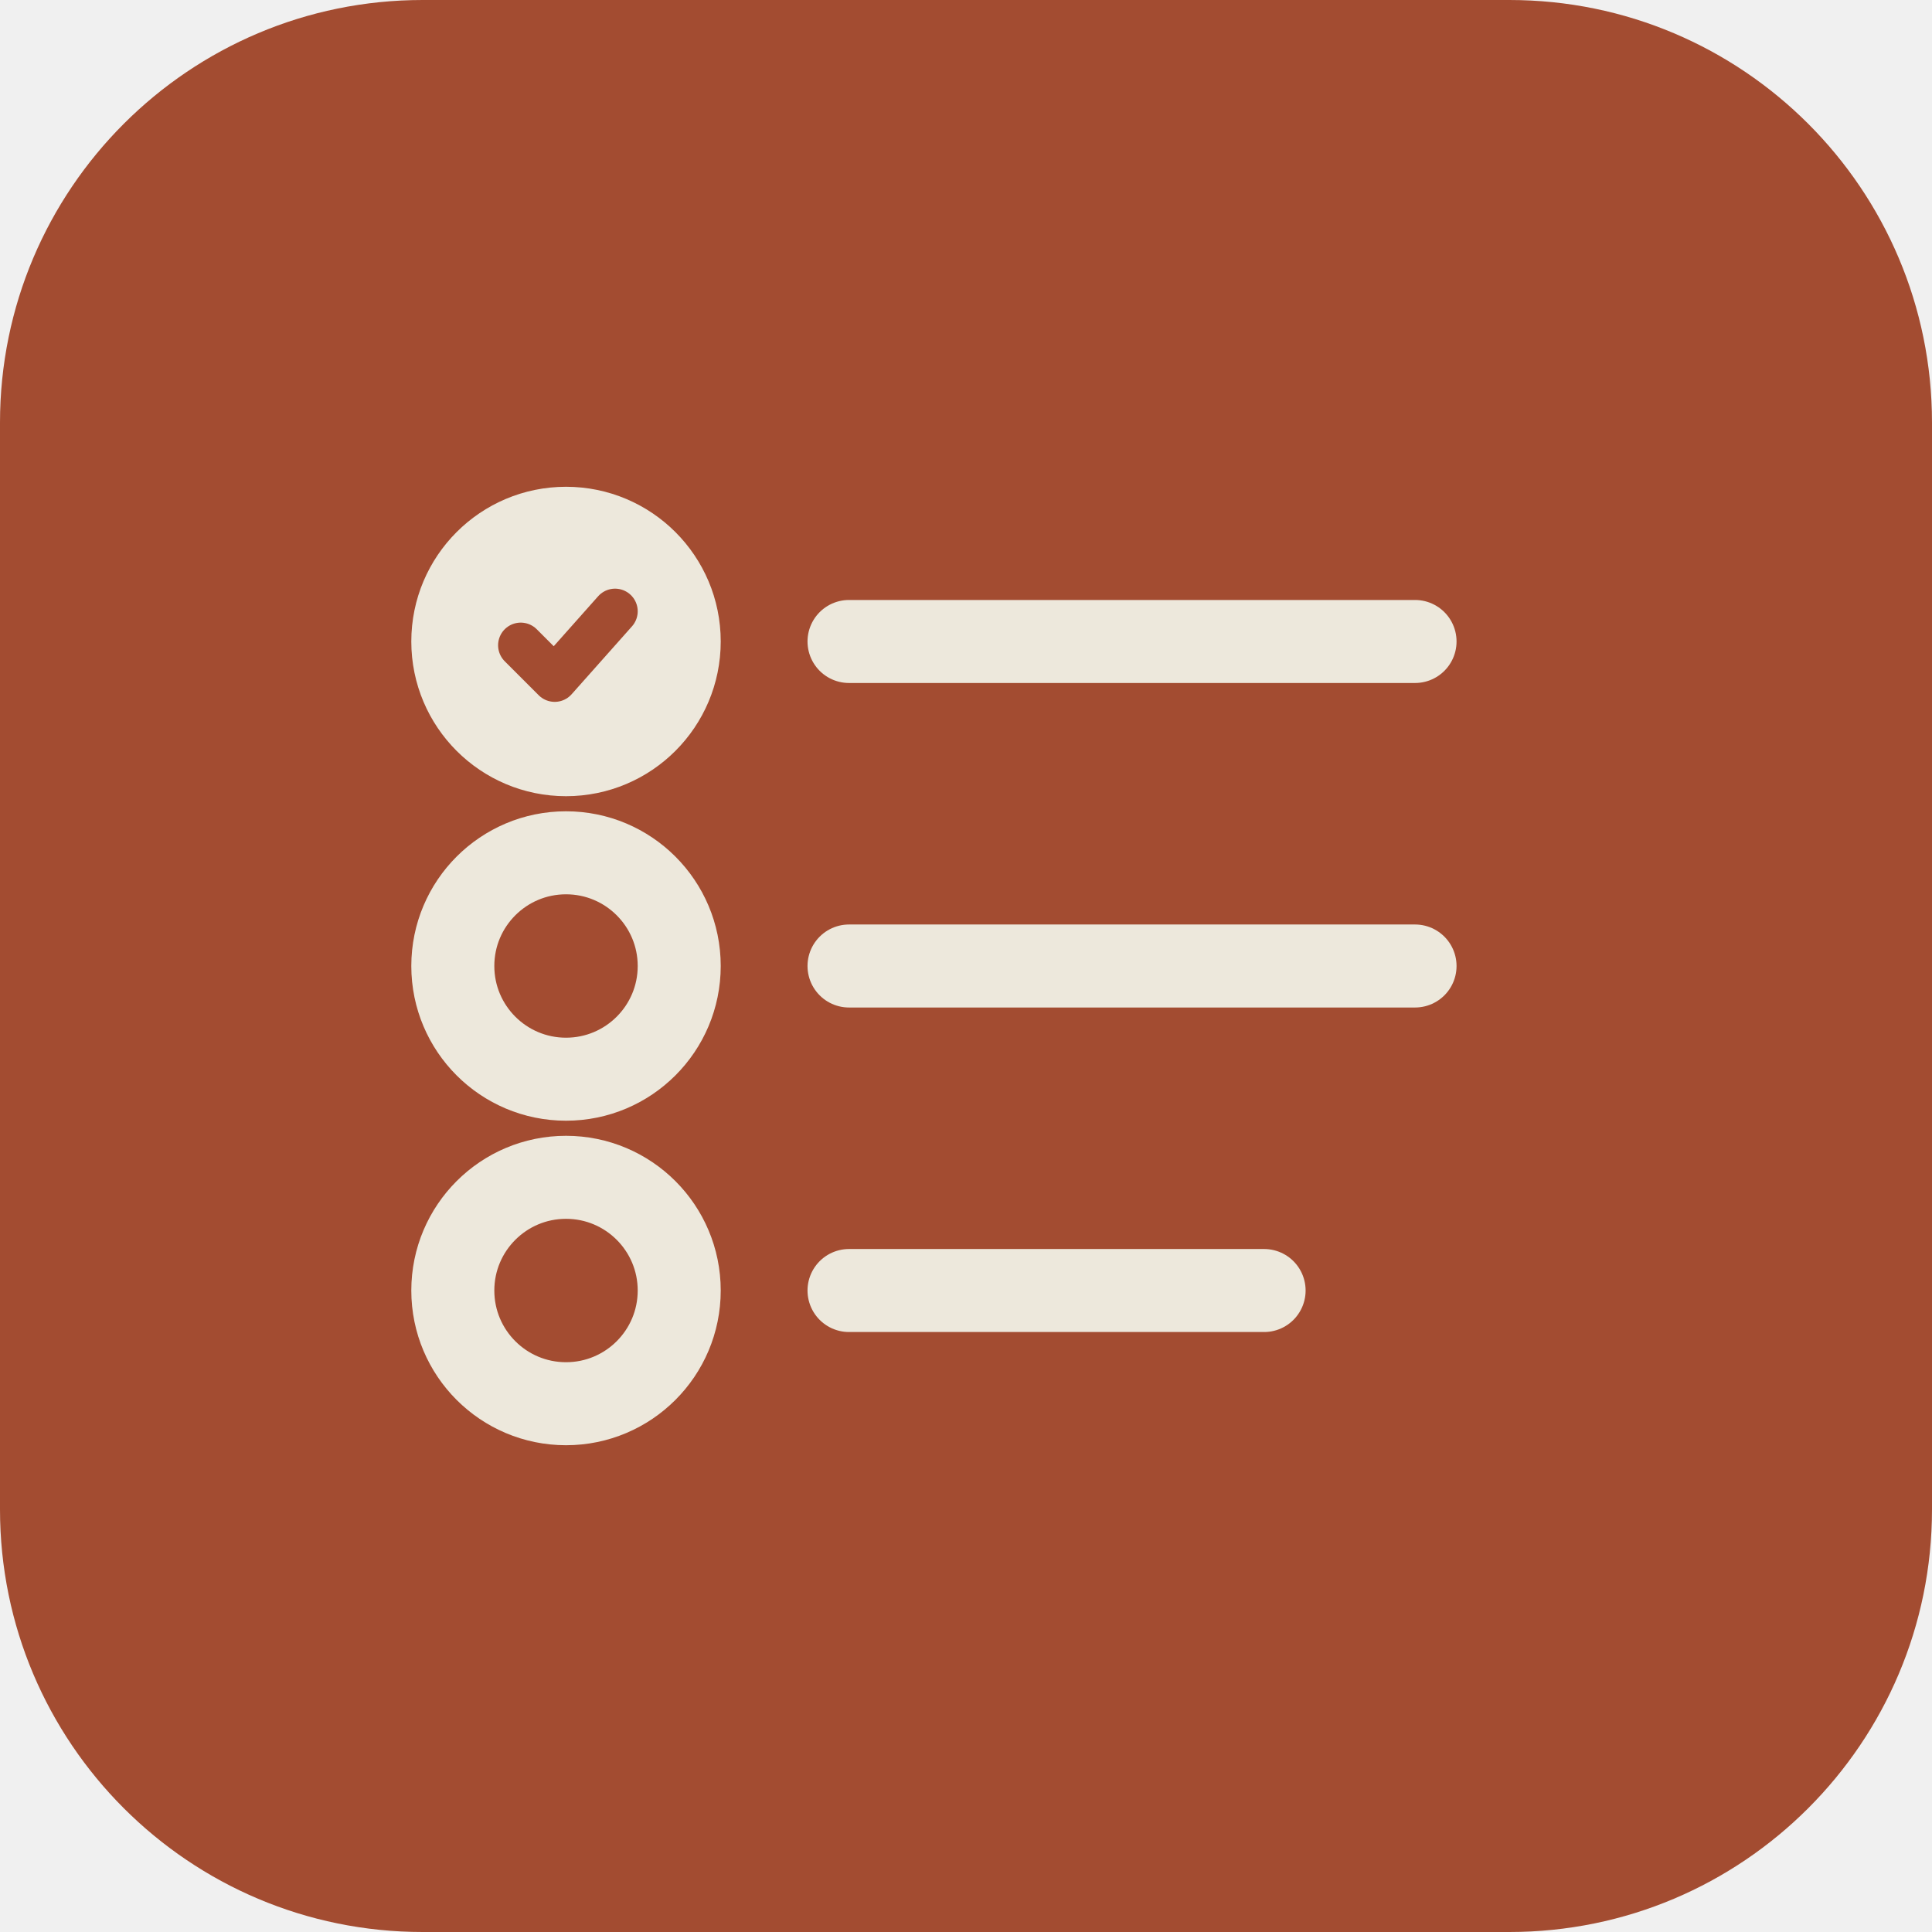
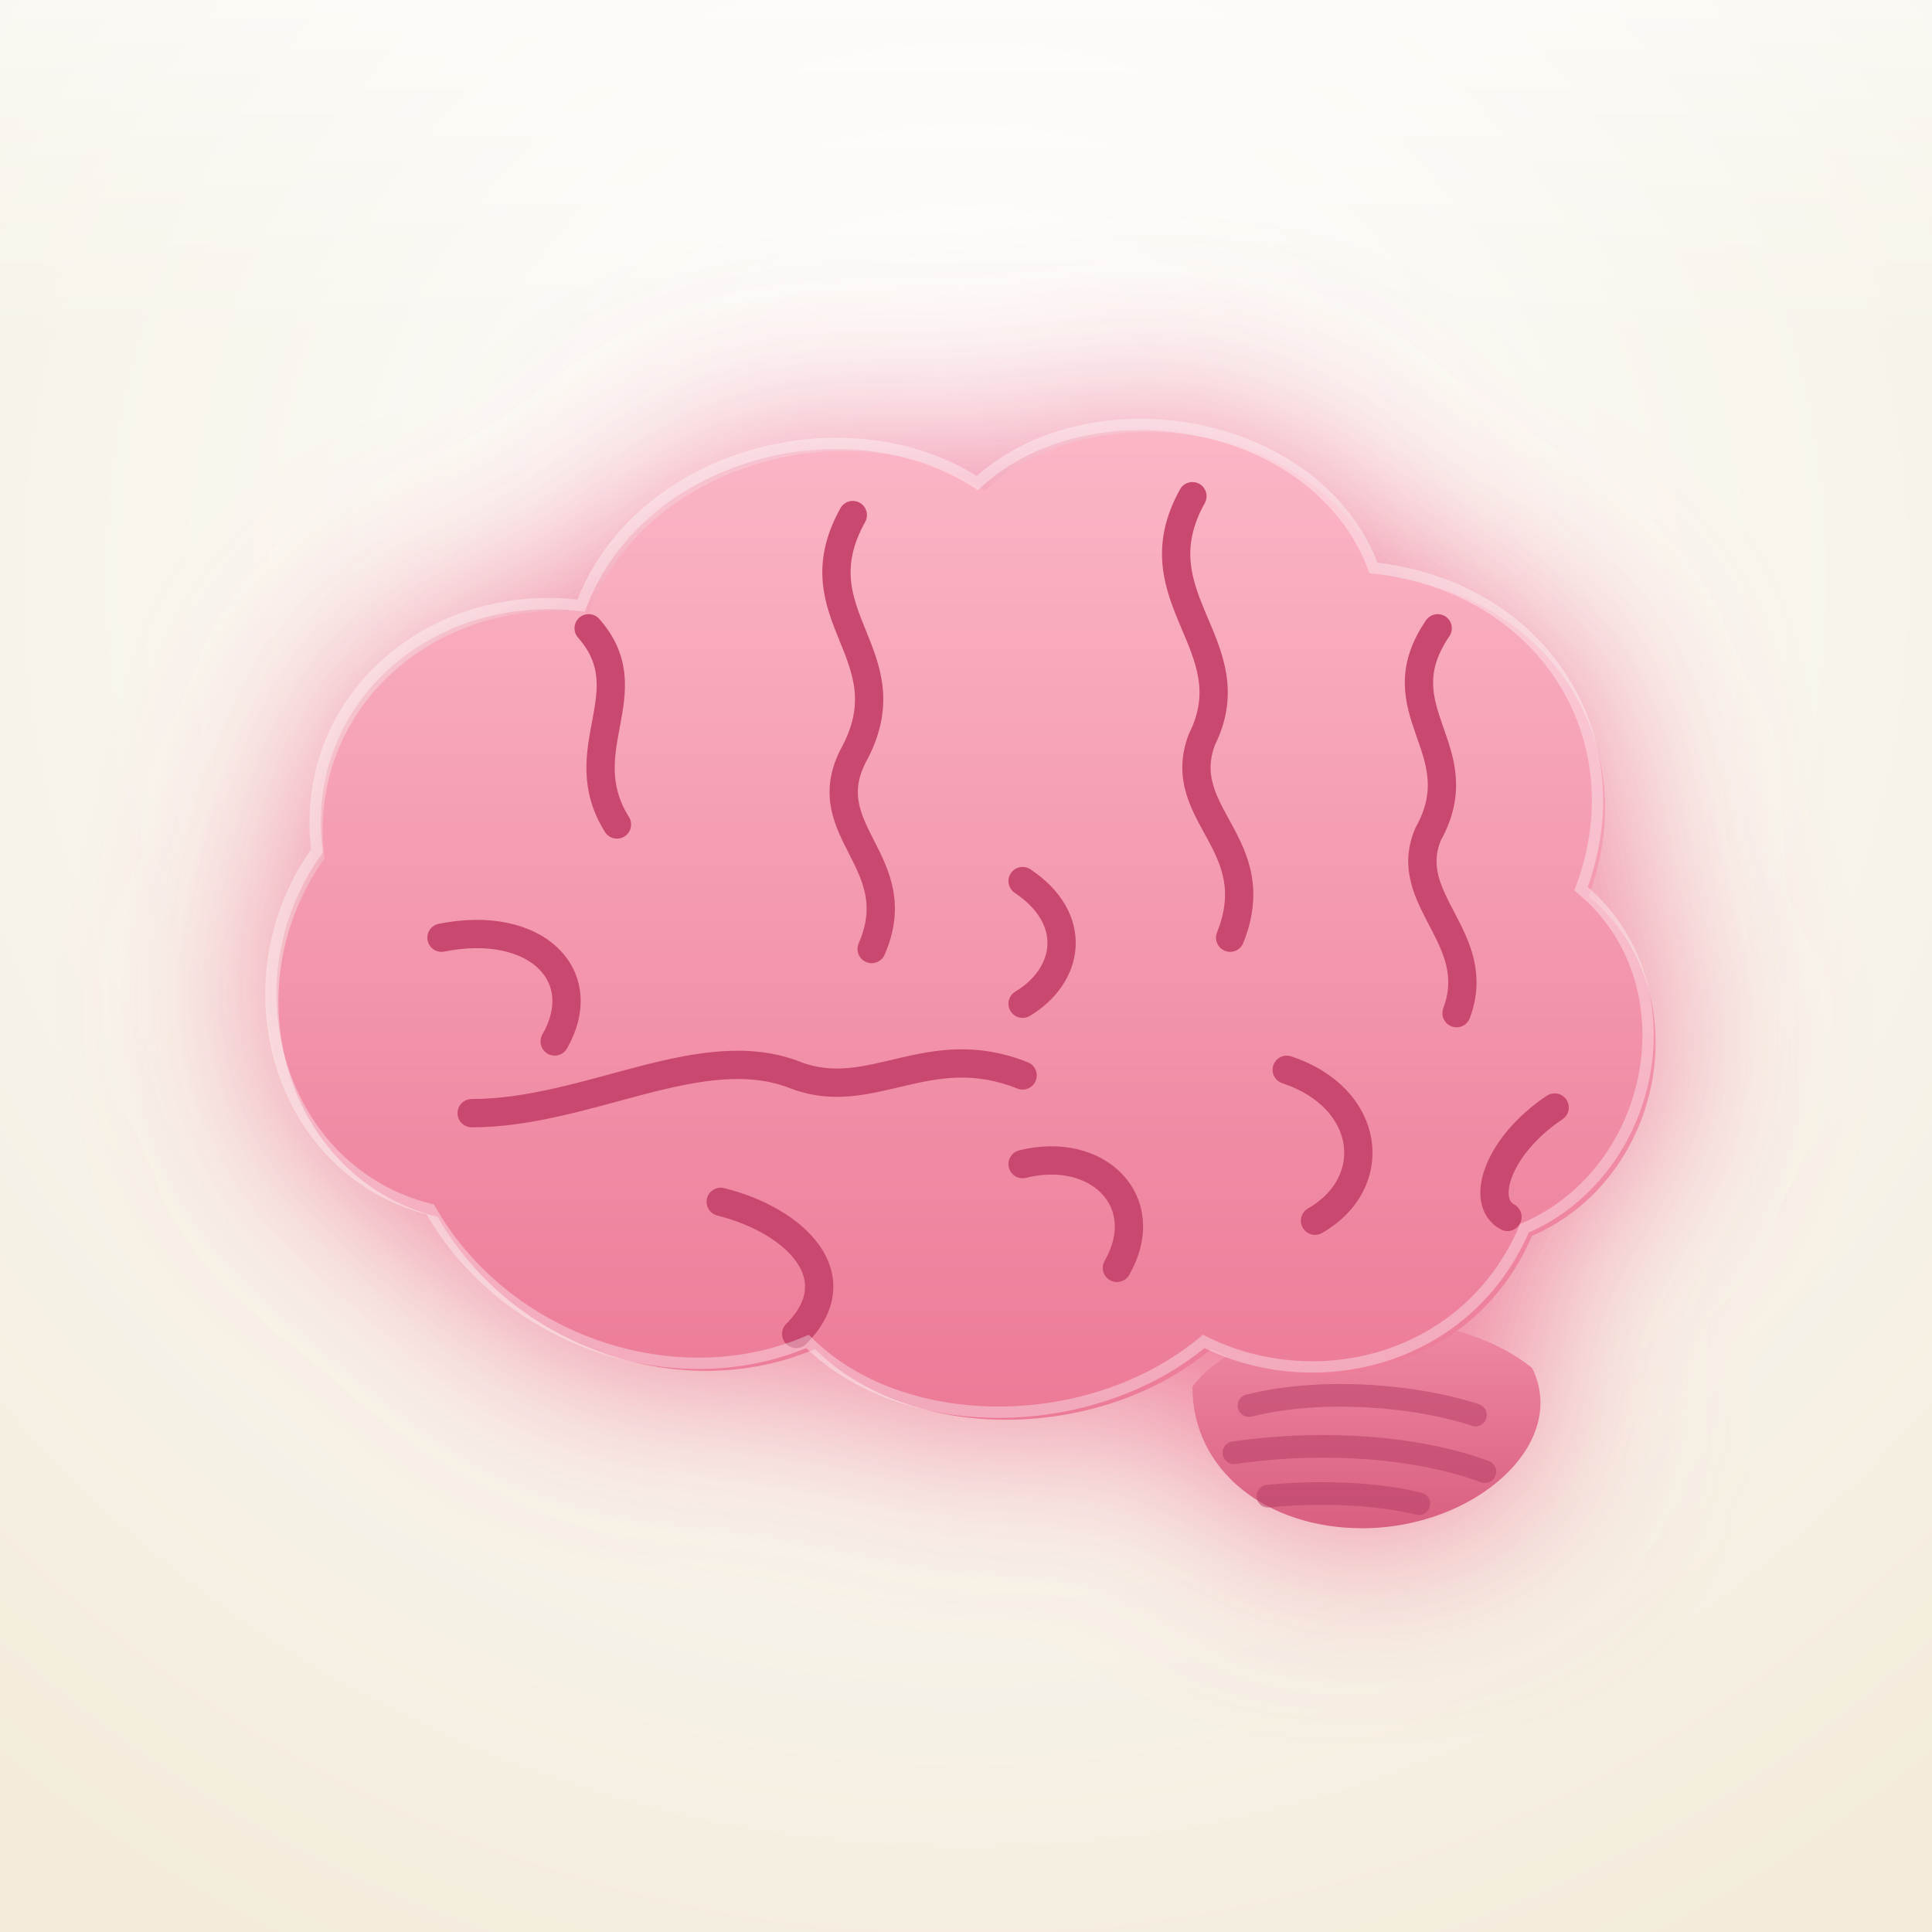
- <svg xmlns="http://www.w3.org/2000/svg" viewBox="0 0 512 512">
-   <rect width="512" height="512" rx="112" fill="#a34c31" />
-   <g fill="none" stroke="#ede8dc" stroke-width="22" stroke-linecap="round" stroke-linejoin="round">
-     <circle cx="150" cy="170" r="30" fill="#ede8dc" />
-     <path d="M138 171l9 9 16-18" stroke="#a34c31" stroke-width="12" />
-     <circle cx="150" cy="256" r="30" />
-     <circle cx="150" cy="342" r="30" />
-     <path d="M225 170h150M225 256h150M225 342h110" />
+ <svg xmlns="http://www.w3.org/2000/svg" width="1024" height="1024" viewBox="0 0 1024 1024">
+   <defs>
+     <radialGradient id="bg" cx="50%" cy="30%" r="80%">
+       <stop offset="0" stop-color="#ffffff" />
+       <stop offset="1" stop-color="#f3ecdc" />
+     </radialGradient>
+     <linearGradient id="sheen" x1="0" y1="0" x2="0" y2="1">
+       <stop offset="0" stop-color="#ffffff" stop-opacity=".9" />
+       <stop offset=".18" stop-color="#ffffff" stop-opacity="0" />
+     </linearGradient>
+     <linearGradient id="pink" x1="0" y1="0" x2="0" y2="1">
+       <stop offset="0" stop-color="#fbb6c6" />
+       <stop offset="1" stop-color="#ec7a97" />
+     </linearGradient>
+     <linearGradient id="cb" x1="0" y1="0" x2="0" y2="1">
+       <stop offset="0" stop-color="#ef8aa4" />
+       <stop offset="1" stop-color="#d95f80" />
+     </linearGradient>
+     <filter id="glow" x="-30%" y="-30%" width="160%" height="160%">
+       <feGaussianBlur stdDeviation="50" />
+     </filter>
+     <path id="cerebrum" d="M250 600C170 580 140 480 190 410C180 330 250 270 330 280C360 200 470 170 540 215C600 160 720 180 750 260C840 270 890 350 860 430C920 480 900 580 830 610C800 680 720 700 660 670C600 720 500 720 450 670C380 700 290 670 250 600Z" />
+     <path id="cereb" d="M650 690C680 650 780 640 830 680C850 720 800 765 740 765C690 765 650 735 650 690Z" />
+   </defs>
+   <rect width="1024" height="1024" fill="url(#bg)" />
+   <rect width="1024" height="1024" fill="url(#sheen)" opacity=".6" />
+   <g transform="translate(-18 45)">
+     <g fill="#ec5f86" opacity=".85" filter="url(#glow)">
+       <use href="#cerebrum" />
+       <use href="#cereb" />
+     </g>
+     <use href="#cereb" fill="url(#cb)" />
+     <g fill="none" stroke="#b83f66" stroke-opacity=".55" stroke-width="12" stroke-linecap="round" stroke-linejoin="round">
+       <path d="M680 700C720 690 770 695 800 705M672 725C720 718 770 722 805 735M690 748C720 745 750 747 770 752" />
+     </g>
+     <use href="#cerebrum" fill="url(#pink)" />
+     <g fill="none" stroke="#c9486f" stroke-width="15" stroke-linecap="round" stroke-linejoin="round">
+       <path d="M470 228C440 282 500 302 470 356C450 396 500 412 480 458" />
+       <path d="M650 218C620 272 680 297 655 347C640 387 690 402 670 452" />
+       <path d="M330 288C360 322 320 352 345 392" />
+       <path d="M780 288C750 332 800 352 775 397C760 432 805 452 790 492" />
+       <path d="M268 545C330 545 390 505 440 525C480 540 510 505 560 525" />
+       <path d="M252 452C302 442 332 472 312 507" />
+       <path d="M560 572C600 562 630 592 610 627" />
+       <path d="M700 522C745 537 750 582 715 602" />
+       <path d="M400 592C440 602 470 632 440 662" />
+       <path d="M560 422C590 442 585 472 560 487" />
+       <path d="M842 542C812 562 802 592 817 600" />
+     </g>
+     <use href="#cerebrum" fill="none" stroke="#ffffff" stroke-opacity=".35" stroke-width="6" transform="translate(-4 -4)" />
  </g>
</svg>
